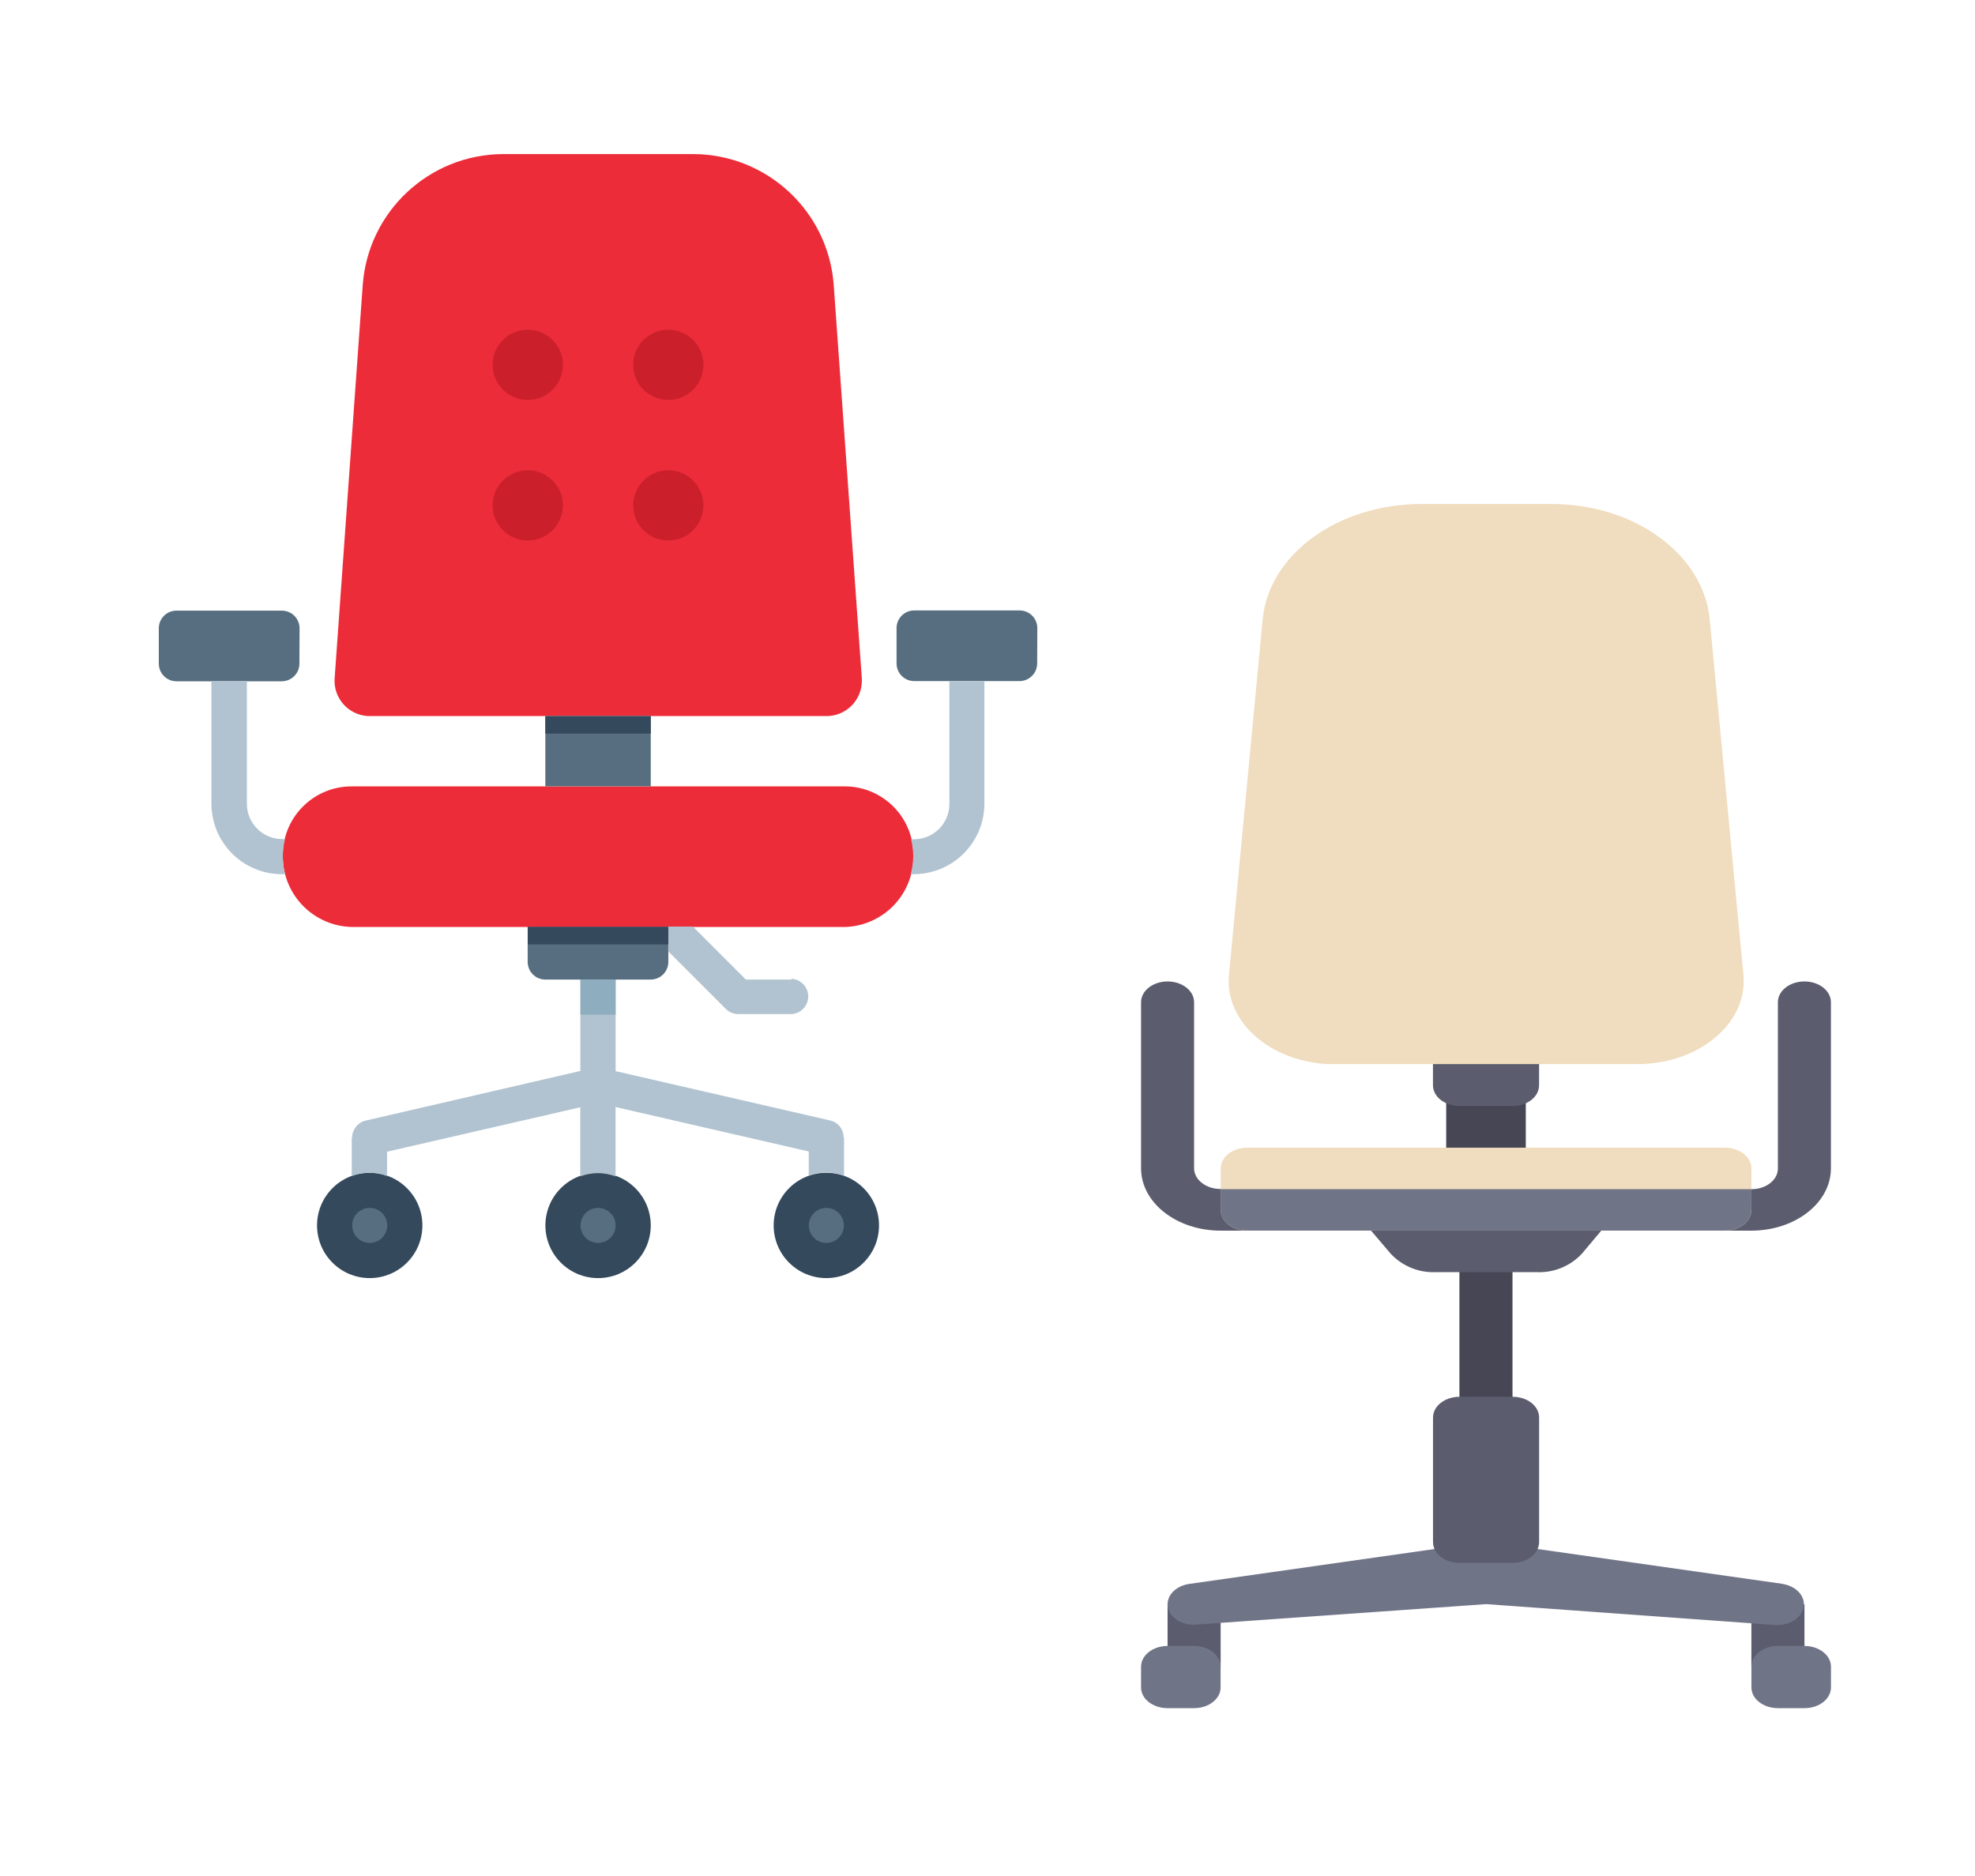
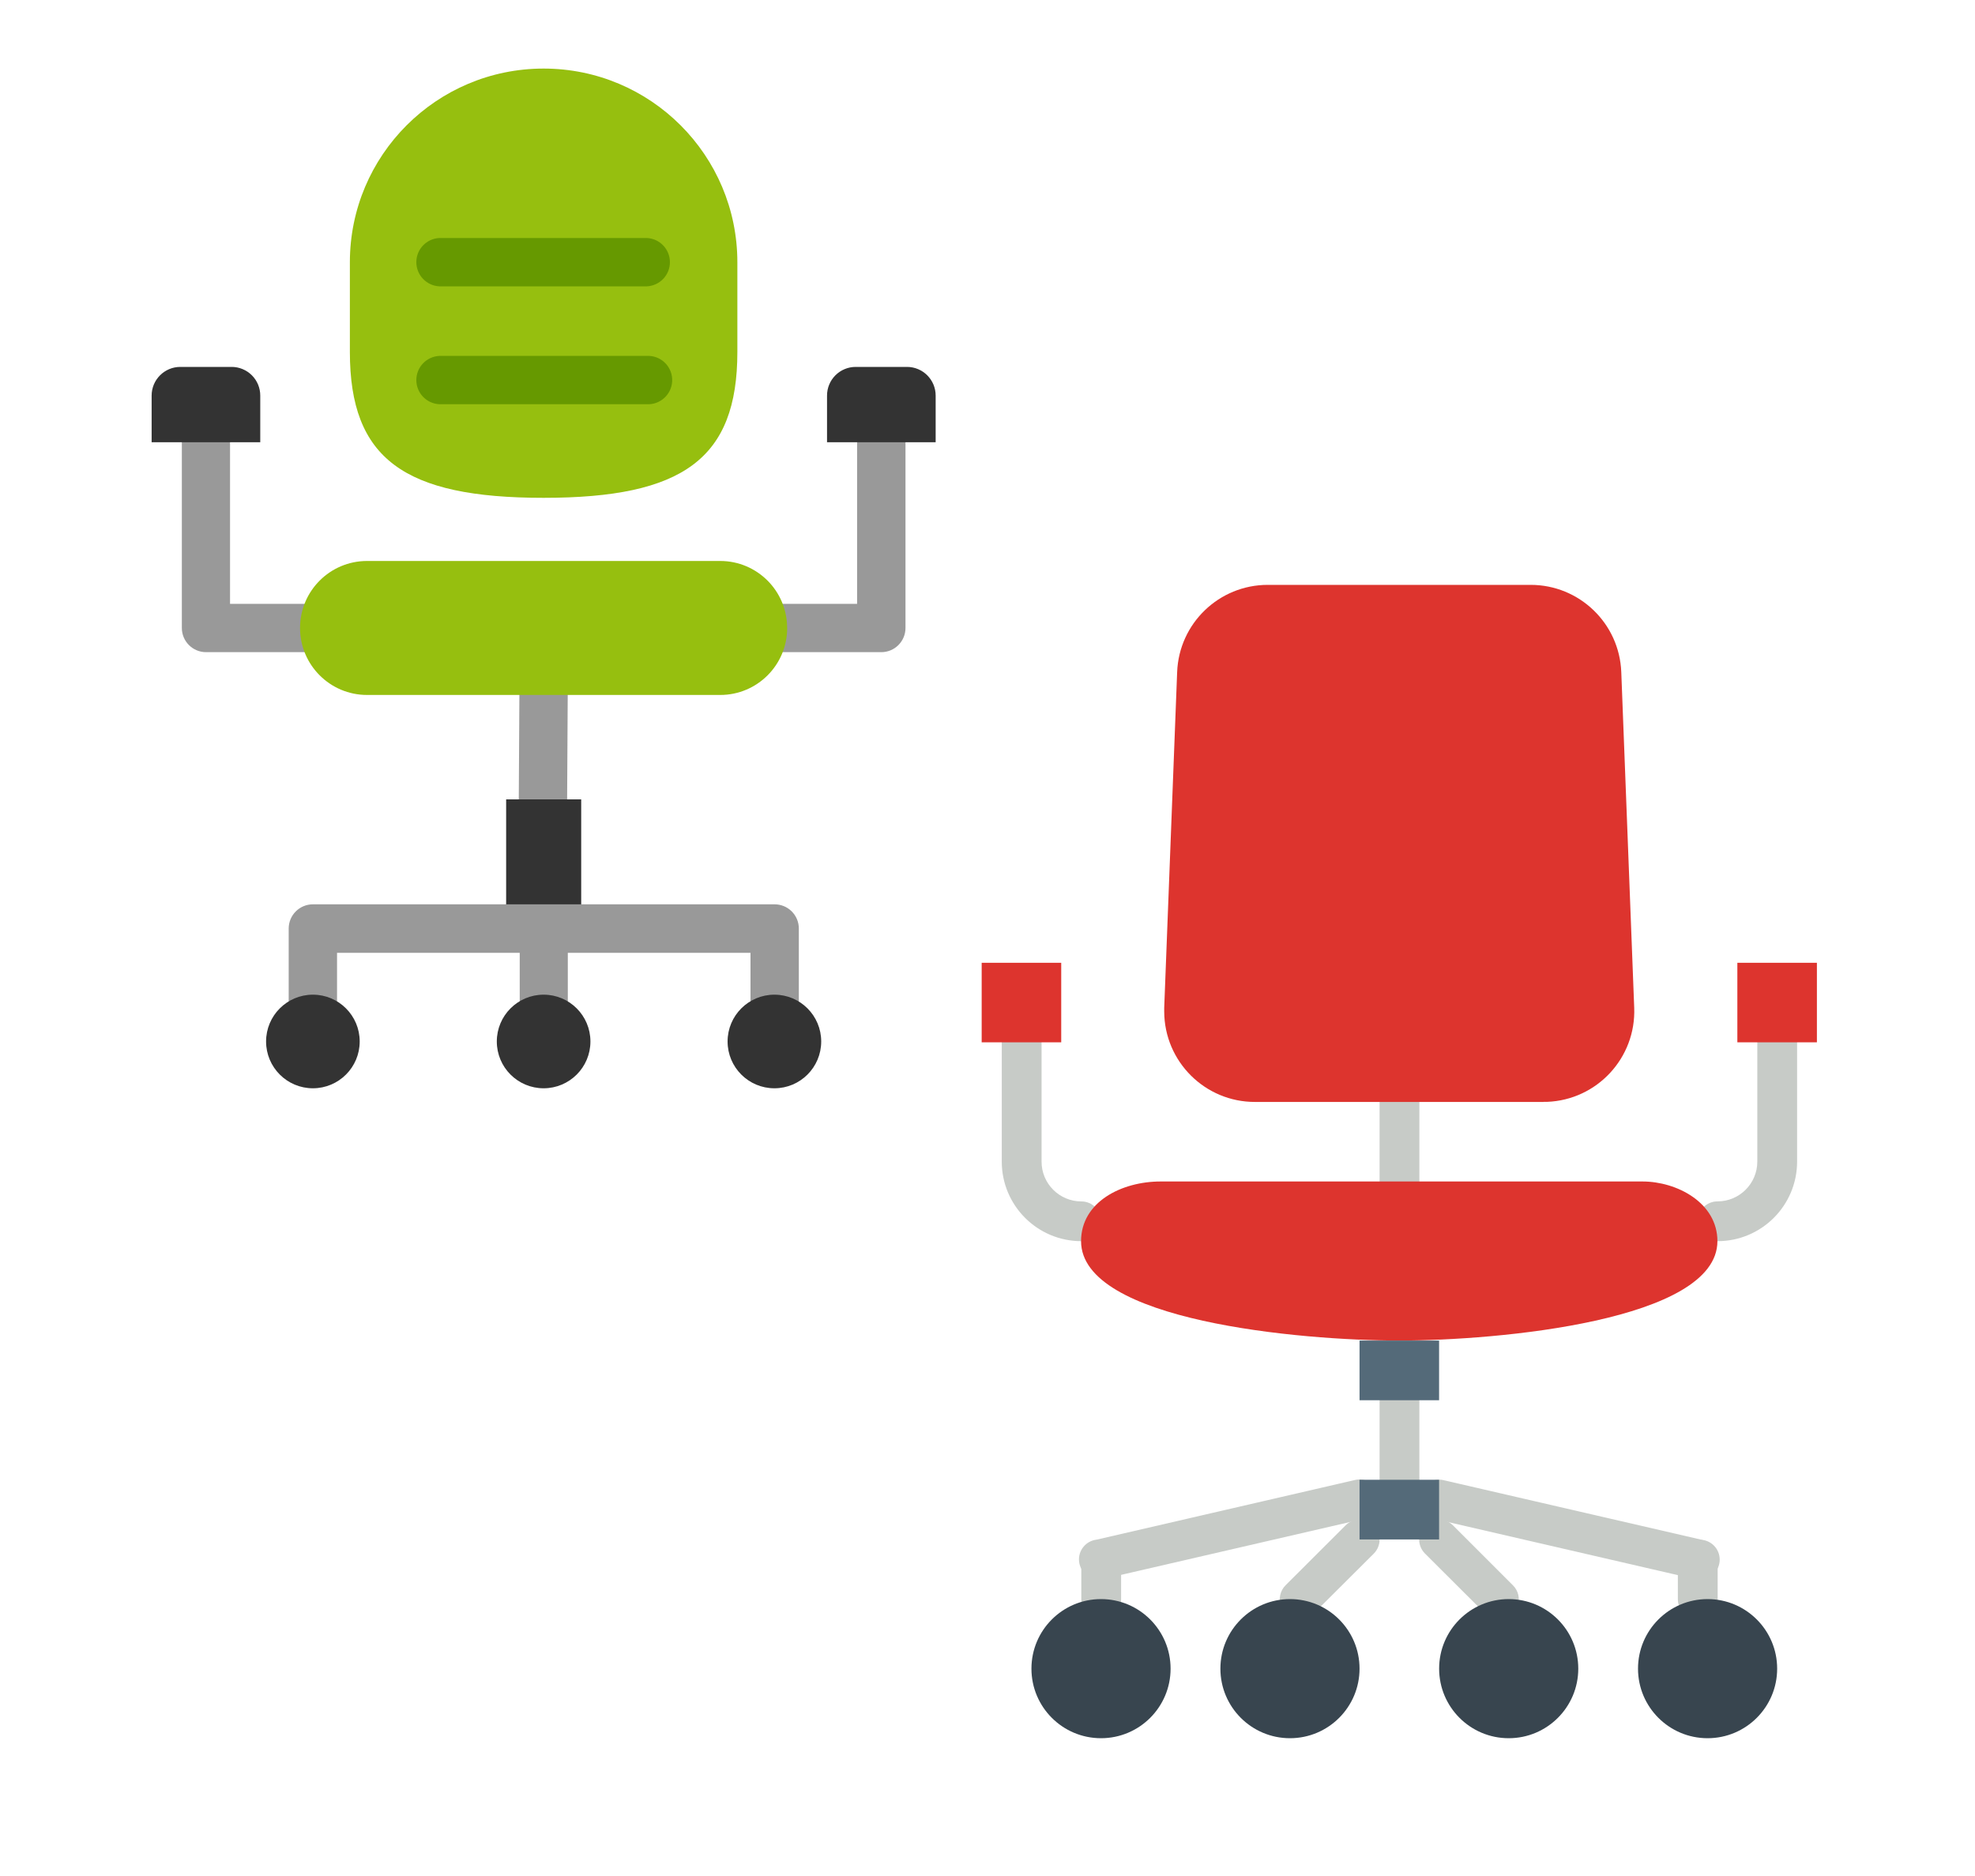
<svg xmlns="http://www.w3.org/2000/svg" id="Layer_1" data-name="Layer 1" viewBox="0 0 400 380">
  <defs>
-     <style>.cls-1{fill:#464655;}.cls-2{fill:#5b5d6e;}.cls-3{fill:#f0dcbe;}.cls-4{fill:#707487;}.cls-5{fill:#566e7f;}.cls-6{fill:#ed2c39;}.cls-7{fill:#b1c3d0;}.cls-8{fill:#35495c;}.cls-9{fill:#cb202c;}.cls-10{fill:#8eadbe;}</style>
+     <style>.cls-1{fill:#999;}.cls-2{fill:#96bf0f;}.cls-3{fill:#333;}.cls-4{fill:#690;}.cls-5{fill:#c7cbc7;}.cls-6{fill:#dd342e;}.cls-7{fill:#546a79;}.cls-8{fill:#38454f;}</style>
  </defs>
-   <rect class="cls-1" x="292.9" y="219.83" width="16.12" height="16.82" />
-   <path class="cls-2" d="M311.72,211.42h-21.5v8.41c0,2.32,2.41,4.2,5.37,4.2h10.75c3,0,5.37-1.88,5.37-4.2h0Z" />
-   <path class="cls-3" d="M314,102.09h-26.1c-16.89,0-30.92,10.19-32.17,23.37l-6.83,72.08c-.85,9.27,8.06,17.31,19.91,18q.79,0,1.59,0h61.2c11.87,0,21.52-7.49,21.55-16.78q0-.62-.05-1.24l-6.83-72.08C345,112.25,330.95,102,314,102.09Z" />
-   <path class="cls-2" d="M252.59,249.28h-5.37c-8.9,0-16.11-5.65-16.12-12.61V203c0-2.32,2.41-4.2,5.37-4.2s5.37,1.88,5.37,4.2h0v33.64c0,2.32,2.41,4.2,5.37,4.2h5.37c3,0,5.37,1.88,5.37,4.2S255.56,249.28,252.59,249.28Z" />
-   <path class="cls-2" d="M354.71,249.28h-5.37c-3,0-5.37-1.88-5.37-4.2s2.41-4.2,5.37-4.2h5.37c3,0,5.37-1.88,5.37-4.2V203c0-2.32,2.41-4.2,5.37-4.2s5.37,1.88,5.37,4.2h0v33.64C370.83,243.63,363.61,249.27,354.71,249.28Z" />
-   <rect class="cls-2" x="354.71" y="324.96" width="10.75" height="12.61" />
-   <path class="cls-4" d="M360.09,346h5.37c3,0,5.37-1.88,5.37-4.2v-4.2c0-2.32-2.41-4.2-5.37-4.2h-5.37c-3,0-5.37,1.88-5.37,4.2v4.2C354.71,344.12,357.12,346,360.09,346Z" />
-   <rect class="cls-2" x="236.47" y="324.96" width="10.75" height="12.61" />
-   <rect class="cls-1" x="295.58" y="253.47" width="10.75" height="33.64" />
-   <path class="cls-2" d="M327.84,245.07H274.1l7.55,8.87a11.79,11.79,0,0,0,9,3.75h20.74a11.79,11.79,0,0,0,9-3.75Z" />
-   <path class="cls-3" d="M349.34,249.28H252.61c-3,0-5.37-1.88-5.37-4.2v-8.41c0-2.32,2.41-4.2,5.37-4.2h96.73c3,0,5.37,1.88,5.37,4.2v8.41C354.71,247.4,352.31,249.28,349.34,249.28Z" />
-   <path class="cls-4" d="M354.71,240.87H247.23v4.2c0,2.32,2.41,4.2,5.37,4.2h96.73c3,0,5.37-1.88,5.37-4.2Z" />
-   <path class="cls-4" d="M361.07,320.83l-59.13-8.41a6.83,6.83,0,0,0-1.92,0l-59.13,8.41c-2.91.41-4.85,2.58-4.34,4.86v0c.5,2.13,3,3.61,5.77,3.38h0L301,324.93l58.56,4.23H360c3,0,5.36-1.91,5.34-4.23,0-2-1.86-3.73-4.38-4.1Z" />
-   <path class="cls-2" d="M306.35,316.57H295.6c-3,0-5.37-1.88-5.37-4.2V287.13c0-2.32,2.41-4.2,5.37-4.2h10.75c3,0,5.37,1.88,5.37,4.2v25.23C311.72,314.68,309.31,316.57,306.35,316.57Z" />
-   <path class="cls-4" d="M241.84,346h-5.37c-3,0-5.37-1.88-5.37-4.2v-4.2c0-2.32,2.41-4.2,5.37-4.2h5.37c3,0,5.37,1.88,5.37,4.2v4.2C247.22,344.12,244.81,346,241.84,346Z" />
-   <path class="cls-5" d="M131.79,198.42H110.45a3.58,3.58,0,0,1-3.58-3.58v-7.15h28.49v7.15A3.58,3.58,0,0,1,131.79,198.42Z" />
-   <path class="cls-6" d="M74.88,145.05h92.5a7.15,7.15,0,0,0,7.17-7.14q0-.24,0-.48l-5.7-79.78a28.61,28.61,0,0,0-28.39-26.44H101.86A28.61,28.61,0,0,0,73.47,57.66l-5.7,79.78a7.15,7.15,0,0,0,6.67,7.6l.48,0Z" />
-   <path class="cls-6" d="M170.87,159.29H71.42A13.92,13.92,0,0,0,57.28,173q0,.23,0,.46a14.3,14.3,0,0,0,14.3,14.31H170.3A14.3,14.3,0,0,0,185,173.86q0-.21,0-.41a13.92,13.92,0,0,0-13.68-14.16Z" />
-   <path class="cls-7" d="M160.26,198.42h-9.2l-10.73-10.73h-5v5l11.72,11.72a3.58,3.58,0,0,0,2.52,1h10.73a3.58,3.58,0,0,0,0-7.15Z" />
-   <path class="cls-5" d="M60.64,134.38A3.58,3.58,0,0,1,57.07,138H35.74a3.58,3.58,0,0,1-3.58-3.58h0v-7.15a3.58,3.58,0,0,1,3.58-3.58H57.09a3.58,3.58,0,0,1,3.58,3.58Z" />
-   <path class="cls-5" d="M210.06,134.38a3.58,3.58,0,0,1-3.58,3.58H185.16a3.58,3.58,0,0,1-3.58-3.58h0v-7.15a3.58,3.58,0,0,1,3.58-3.58h21.35a3.58,3.58,0,0,1,3.58,3.58Z" />
-   <circle class="cls-8" cx="121.13" cy="248.22" r="10.67" />
-   <circle class="cls-8" cx="167.36" cy="248.22" r="10.67" />
-   <circle class="cls-8" cx="74.88" cy="248.22" r="10.67" />
-   <circle class="cls-5" cx="74.88" cy="248.22" r="3.55" />
-   <circle class="cls-5" cx="121.13" cy="248.22" r="3.55" />
-   <circle class="cls-5" cx="167.36" cy="248.22" r="3.55" />
-   <rect class="cls-5" x="110.45" y="145.05" width="21.35" height="14.23" />
-   <circle class="cls-9" cx="106.89" cy="73.9" r="7.12" />
-   <circle class="cls-9" cx="135.35" cy="73.9" r="7.12" />
-   <circle class="cls-9" cx="106.89" cy="102.37" r="7.12" />
-   <circle class="cls-9" cx="135.35" cy="102.37" r="7.12" />
-   <path class="cls-7" d="M192.28,137.95v24.9a7.15,7.15,0,0,1-7.15,7.15h-.61a14.52,14.52,0,0,1,.44,3.49,14.89,14.89,0,0,1-.51,3.58h.69a14.3,14.3,0,0,0,14.23-14.23V137.95Z" />
-   <path class="cls-7" d="M57.28,173.45a14.51,14.51,0,0,1,.44-3.49h-.6A7.15,7.15,0,0,1,50,162.8V137.95H42.82v24.9a14.3,14.3,0,0,0,14.23,14.23h.68A14.89,14.89,0,0,1,57.28,173.45Z" />
-   <path class="cls-7" d="M170.86,230.45a3.5,3.5,0,0,0-2.69-3.48l-43.48-10V198.42h-7.15v18.51L74,227a3.58,3.58,0,0,0-2.69,3.47h-.07v7.75a10,10,0,0,1,7.15,0v-4.93l39.13-9v14a10,10,0,0,1,7.15,0V224.24l39.13,9v4.91a10,10,0,0,1,7.15,0v-7.75Z" />
-   <rect class="cls-10" x="117.56" y="198.42" width="7.12" height="7.12" />
-   <rect class="cls-8" x="110.45" y="145.05" width="21.35" height="3.55" />
-   <rect class="cls-8" x="106.89" y="187.74" width="28.46" height="3.55" />
+   <rect class="cls-1" x="94.55" y="146.45" width="30.94" height="9.79" transform="translate(-41.95 260.49) rotate(-89.67)" />
+   <path class="cls-1" d="M173.59,84.69v37.62h-127V84.69H36.83V127.2a4.9,4.9,0,0,0,4.9,4.9H178.49a4.9,4.9,0,0,0,4.9-4.9V84.69Z" />
+   <path class="cls-2" d="M110.1,13.89A39.24,39.24,0,0,0,70.86,53.13V71.29c0,21.67,11,29.55,39.24,29.55s39.24-7.93,39.24-29.55V53.13A39.24,39.24,0,0,0,110.1,13.89Z" />
+   <path class="cls-2" d="M159.43,127.21a13.56,13.56,0,0,1-13.56,13.56H74.34a13.57,13.57,0,1,1,0-27.14h71.52a13.56,13.56,0,0,1,13.56,13.56Z" />
+   <path class="cls-3" d="M46.9,74.32H36.51a5.81,5.81,0,0,0-5.8,5.81v9.45h22V80.14A5.8,5.8,0,0,0,46.9,74.32Z" />
+   <path class="cls-3" d="M183.66,74.32H173.3a5.8,5.8,0,0,0-5.8,5.81v9.45h22V80.14a5.81,5.81,0,0,0-5.79-5.82Z" />
+   <rect class="cls-3" x="102.51" y="161.92" width="15.2" height="26.14" />
+   <path class="cls-1" d="M156.84,183.18H63.37a4.9,4.9,0,0,0-4.9,4.9v18.3a4.9,4.9,0,1,0,9.79.48q0-.24,0-.48V193h37v13.41H115V193h37v13.41a4.9,4.9,0,1,0,9.79.48q0-.24,0-.48V188.07A4.9,4.9,0,0,0,156.84,183.18Z" />
+   <path class="cls-4" d="M131,58h-42a4.9,4.9,0,0,1,0-9.79h42A4.9,4.9,0,0,1,131,58Z" />
+   <path class="cls-4" d="M131,81.88h-42a4.9,4.9,0,0,1,0-9.79h42a4.9,4.9,0,0,1,.48,9.79Z" />
+   <circle class="cls-3" cx="63.37" cy="210.96" r="9.48" />
+   <circle class="cls-3" cx="156.84" cy="210.96" r="9.48" />
+   <circle class="cls-3" cx="110.1" cy="210.96" r="9.48" />
+   <path class="cls-5" d="M283.41,303.76a4,4,0,0,1-4-4s0,0,0-.06V283.63a4,4,0,0,1,8.06,0v16.06a4,4,0,0,1-4,4h0" />
+   <path class="cls-5" d="M223,327.94a4,4,0,0,1-4-4h0v-8.06a4,4,0,0,1,8.06,0v8.06a4,4,0,0,1-4,4h0" />
+   <path class="cls-5" d="M223,319.87a4,4,0,0,1-.9-8l52.35-12.09a4,4,0,1,1,1.81,7.86l-52.35,12.09a4.17,4.17,0,0,1-.91.1" />
+   <path class="cls-5" d="M343.82,327.94a4,4,0,0,1-4-4h0v-8.06a4,4,0,1,1,8.06,0h0v8.06a4,4,0,0,1-4,4h0" />
+   <path class="cls-5" d="M343.82,319.87a4.18,4.18,0,0,1-.91-.1l-52.35-12.09a4,4,0,1,1,1.81-7.86l52.35,12.09a4,4,0,0,1-.9,8" />
+   <path class="cls-5" d="M263.26,327.94a4,4,0,0,1-2.85-6.87L272.5,309a4,4,0,1,1,5.74,5.69h0l-12.13,12.09a4,4,0,0,1-2.85,1.2" />
+   <path class="cls-5" d="M303.54,327.94a4,4,0,0,1-2.85-1.2l-12.09-12.06A4,4,0,1,1,294.3,309h0l12.09,12.09a4,4,0,0,1-2.85,6.87" />
+   <path class="cls-5" d="M219,251.41a16.12,16.12,0,0,1-16.11-16.11V211.13a4,4,0,1,1,8.06,0V235.3a8.06,8.06,0,0,0,8.06,8.06,4,4,0,1,1,0,8.06" />
+   <polygon class="cls-6" points="198.82 211.13 214.93 211.13 214.93 195.02 198.82 195.02 198.82 211.13" />
+   <path class="cls-5" d="M347.85,251.41a4,4,0,0,1,0-8.06,8.06,8.06,0,0,0,8.06-8.06h0V211.13a4,4,0,1,1,8.06,0V235.3a16.12,16.12,0,0,1-16.11,16.11" />
+   <polygon class="cls-6" points="351.87 211.13 367.98 211.13 367.98 195.02 351.87 195.02 351.87 211.13" />
+   <path class="cls-5" d="M283.41,243.3a4,4,0,0,1-4-4V219.2a4,4,0,0,1,8.06,0v20.09a4,4,0,0,1-4,4" />
+   <path class="cls-6" d="M312.64,223.21H254.21a18.37,18.37,0,0,1-18.42-18.32q0-.38,0-.76l2.62-68a18.37,18.37,0,0,1,18.36-17.66H310a18.37,18.37,0,0,1,18.36,17.66l2.62,68a18.37,18.37,0,0,1-17.65,19.06h-.71" />
+   <path class="cls-6" d="M283.39,271.54c-20.13,0-64.44-4-64.44-20.13,0-7.93,8.18-12.09,16.11-12.09h97.61c6.92,0,15.16,4.28,15.16,12.09,0,16.11-44.45,20.13-64.44,20.13" />
+   <polygon class="cls-7" points="275.35 283.63 291.46 283.63 291.46 271.54 275.35 271.54 275.35 283.63" />
+   <polygon class="cls-7" points="275.35 311.83 291.46 311.83 291.46 299.74 275.35 299.74 275.35 311.83" />
+   <path class="cls-8" d="M237.08,338A14.09,14.09,0,1,1,223,323.91,14.09,14.09,0,0,1,237.08,338" />
+   <path class="cls-8" d="M359.93,338a14.09,14.09,0,1,1-14.09-14.09h0A14.09,14.09,0,0,1,359.93,338" />
+   <path class="cls-8" d="M275.35,338a14.09,14.09,0,1,1-14.09-14.09h0A14.09,14.09,0,0,1,275.35,338" />
+   <path class="cls-8" d="M319.65,338a14.09,14.09,0,1,1-14.09-14.09h0A14.09,14.09,0,0,1,319.65,338" />
</svg>
